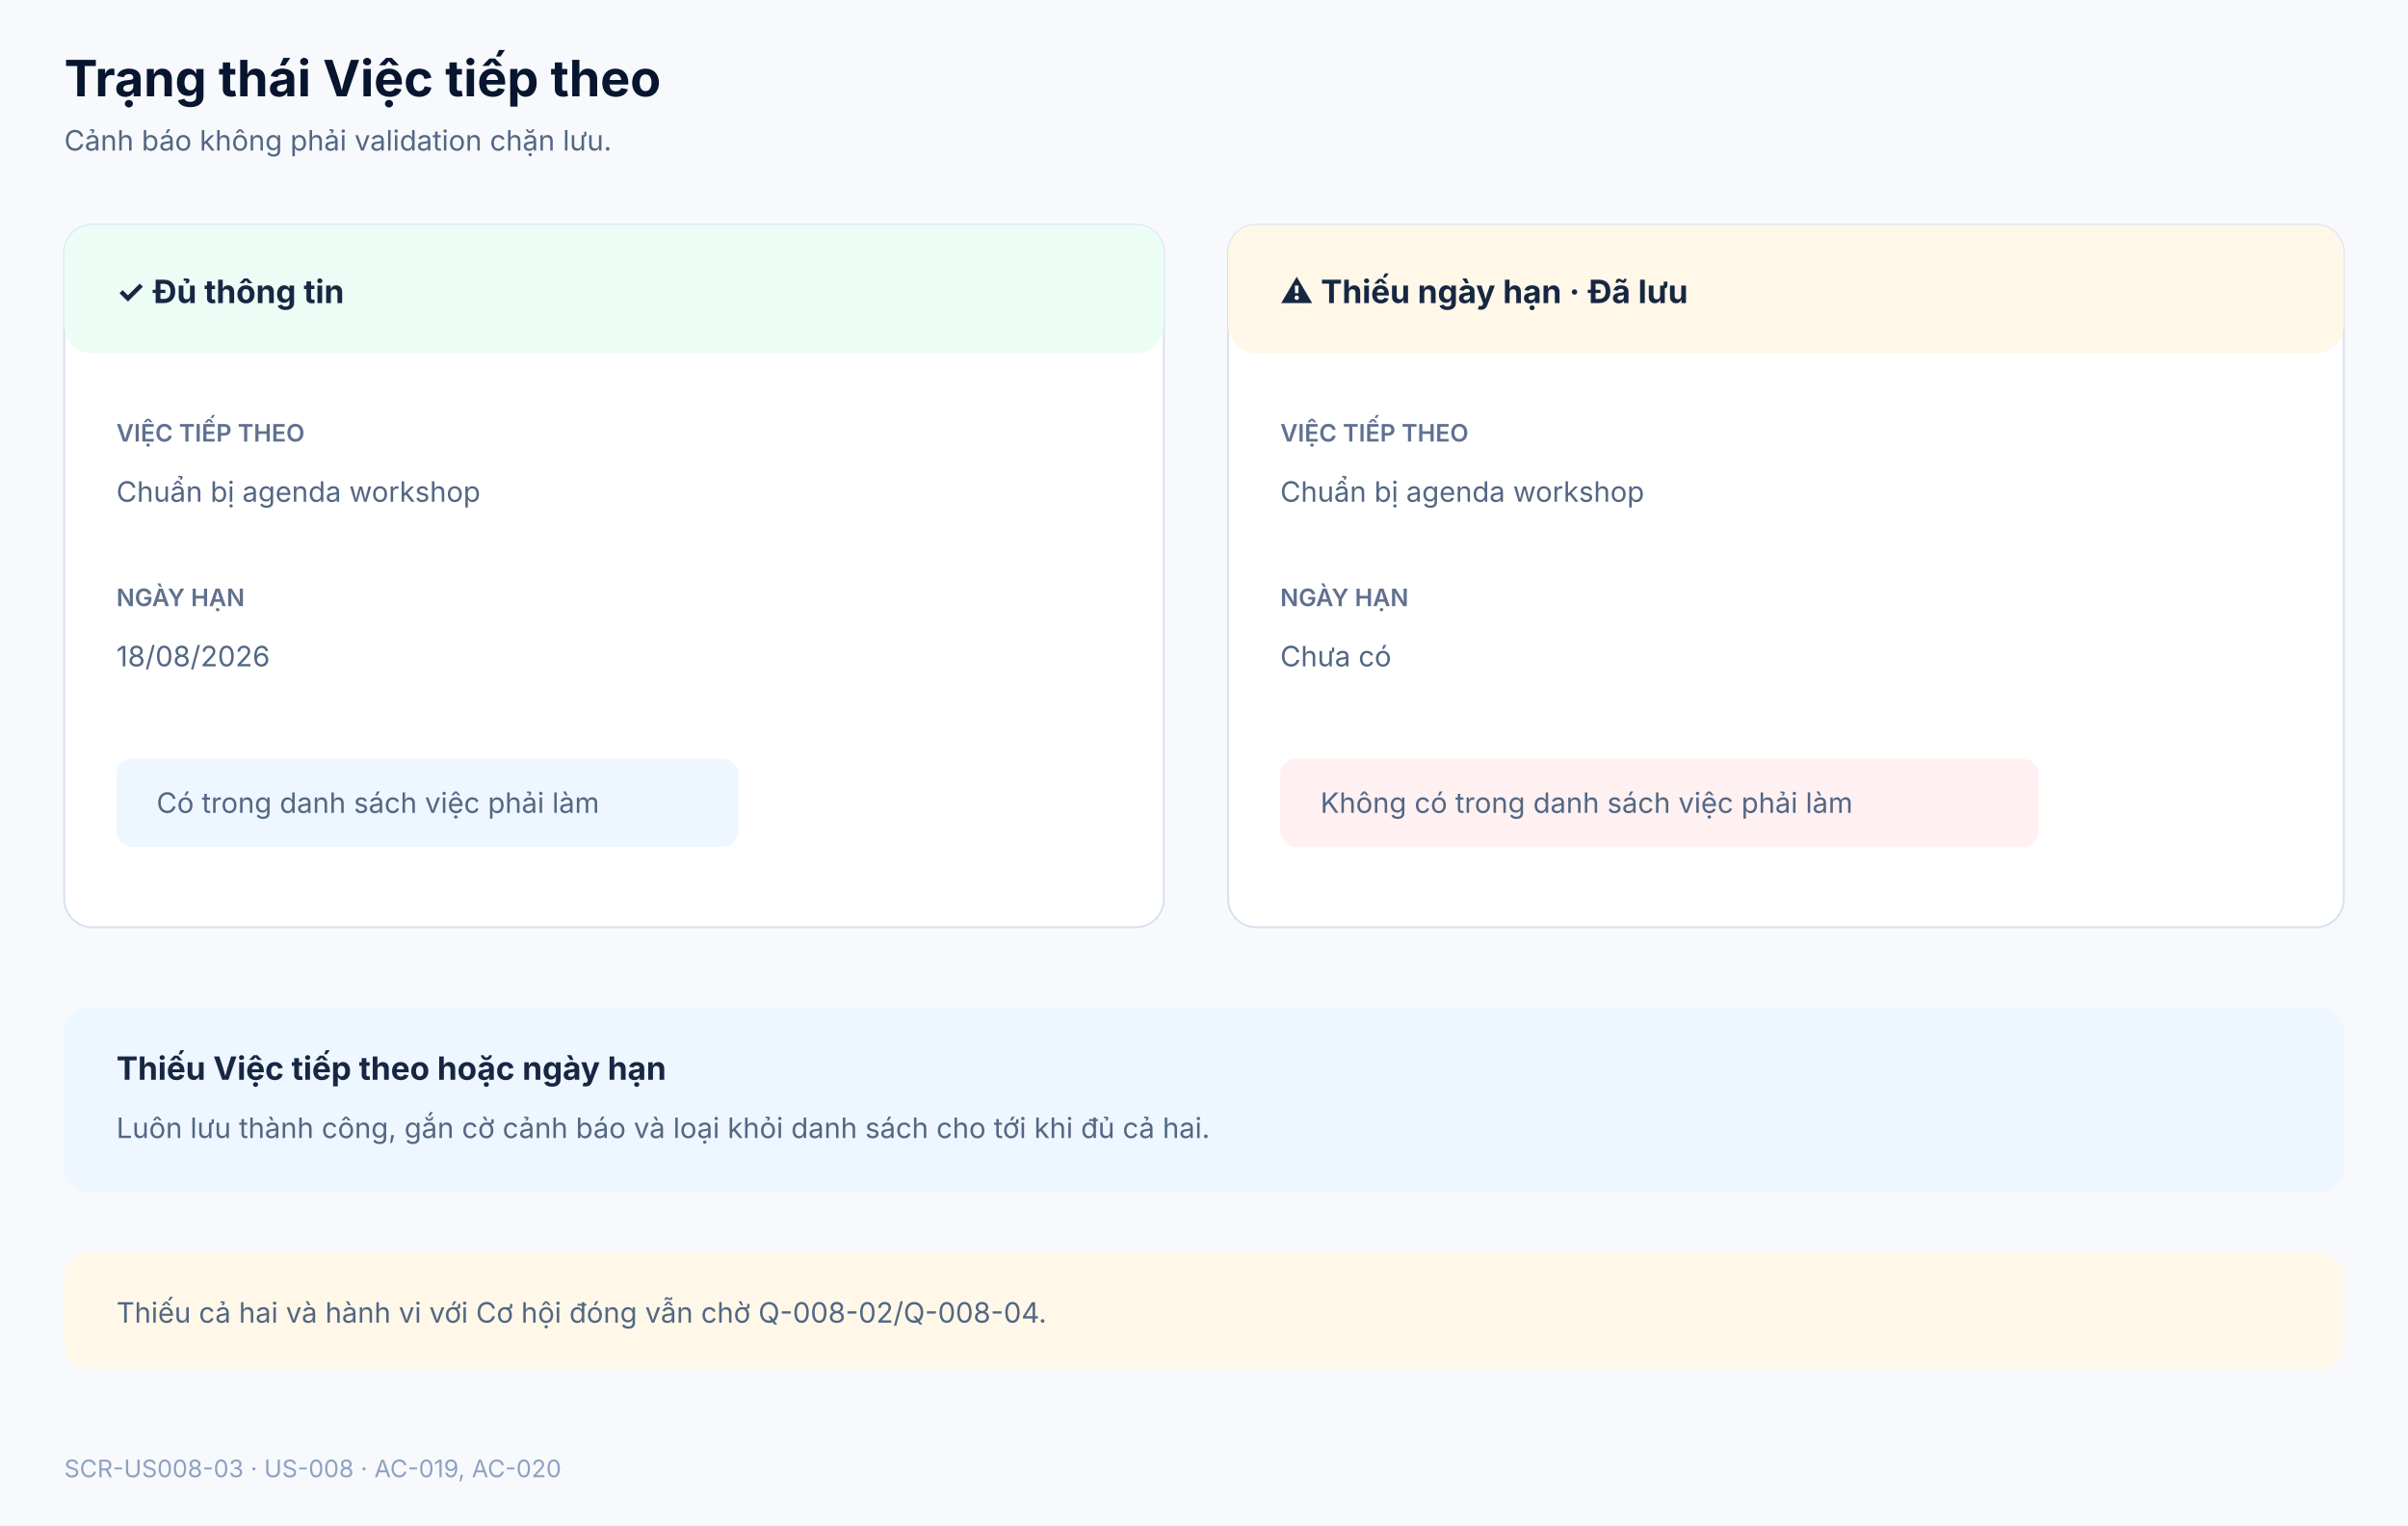
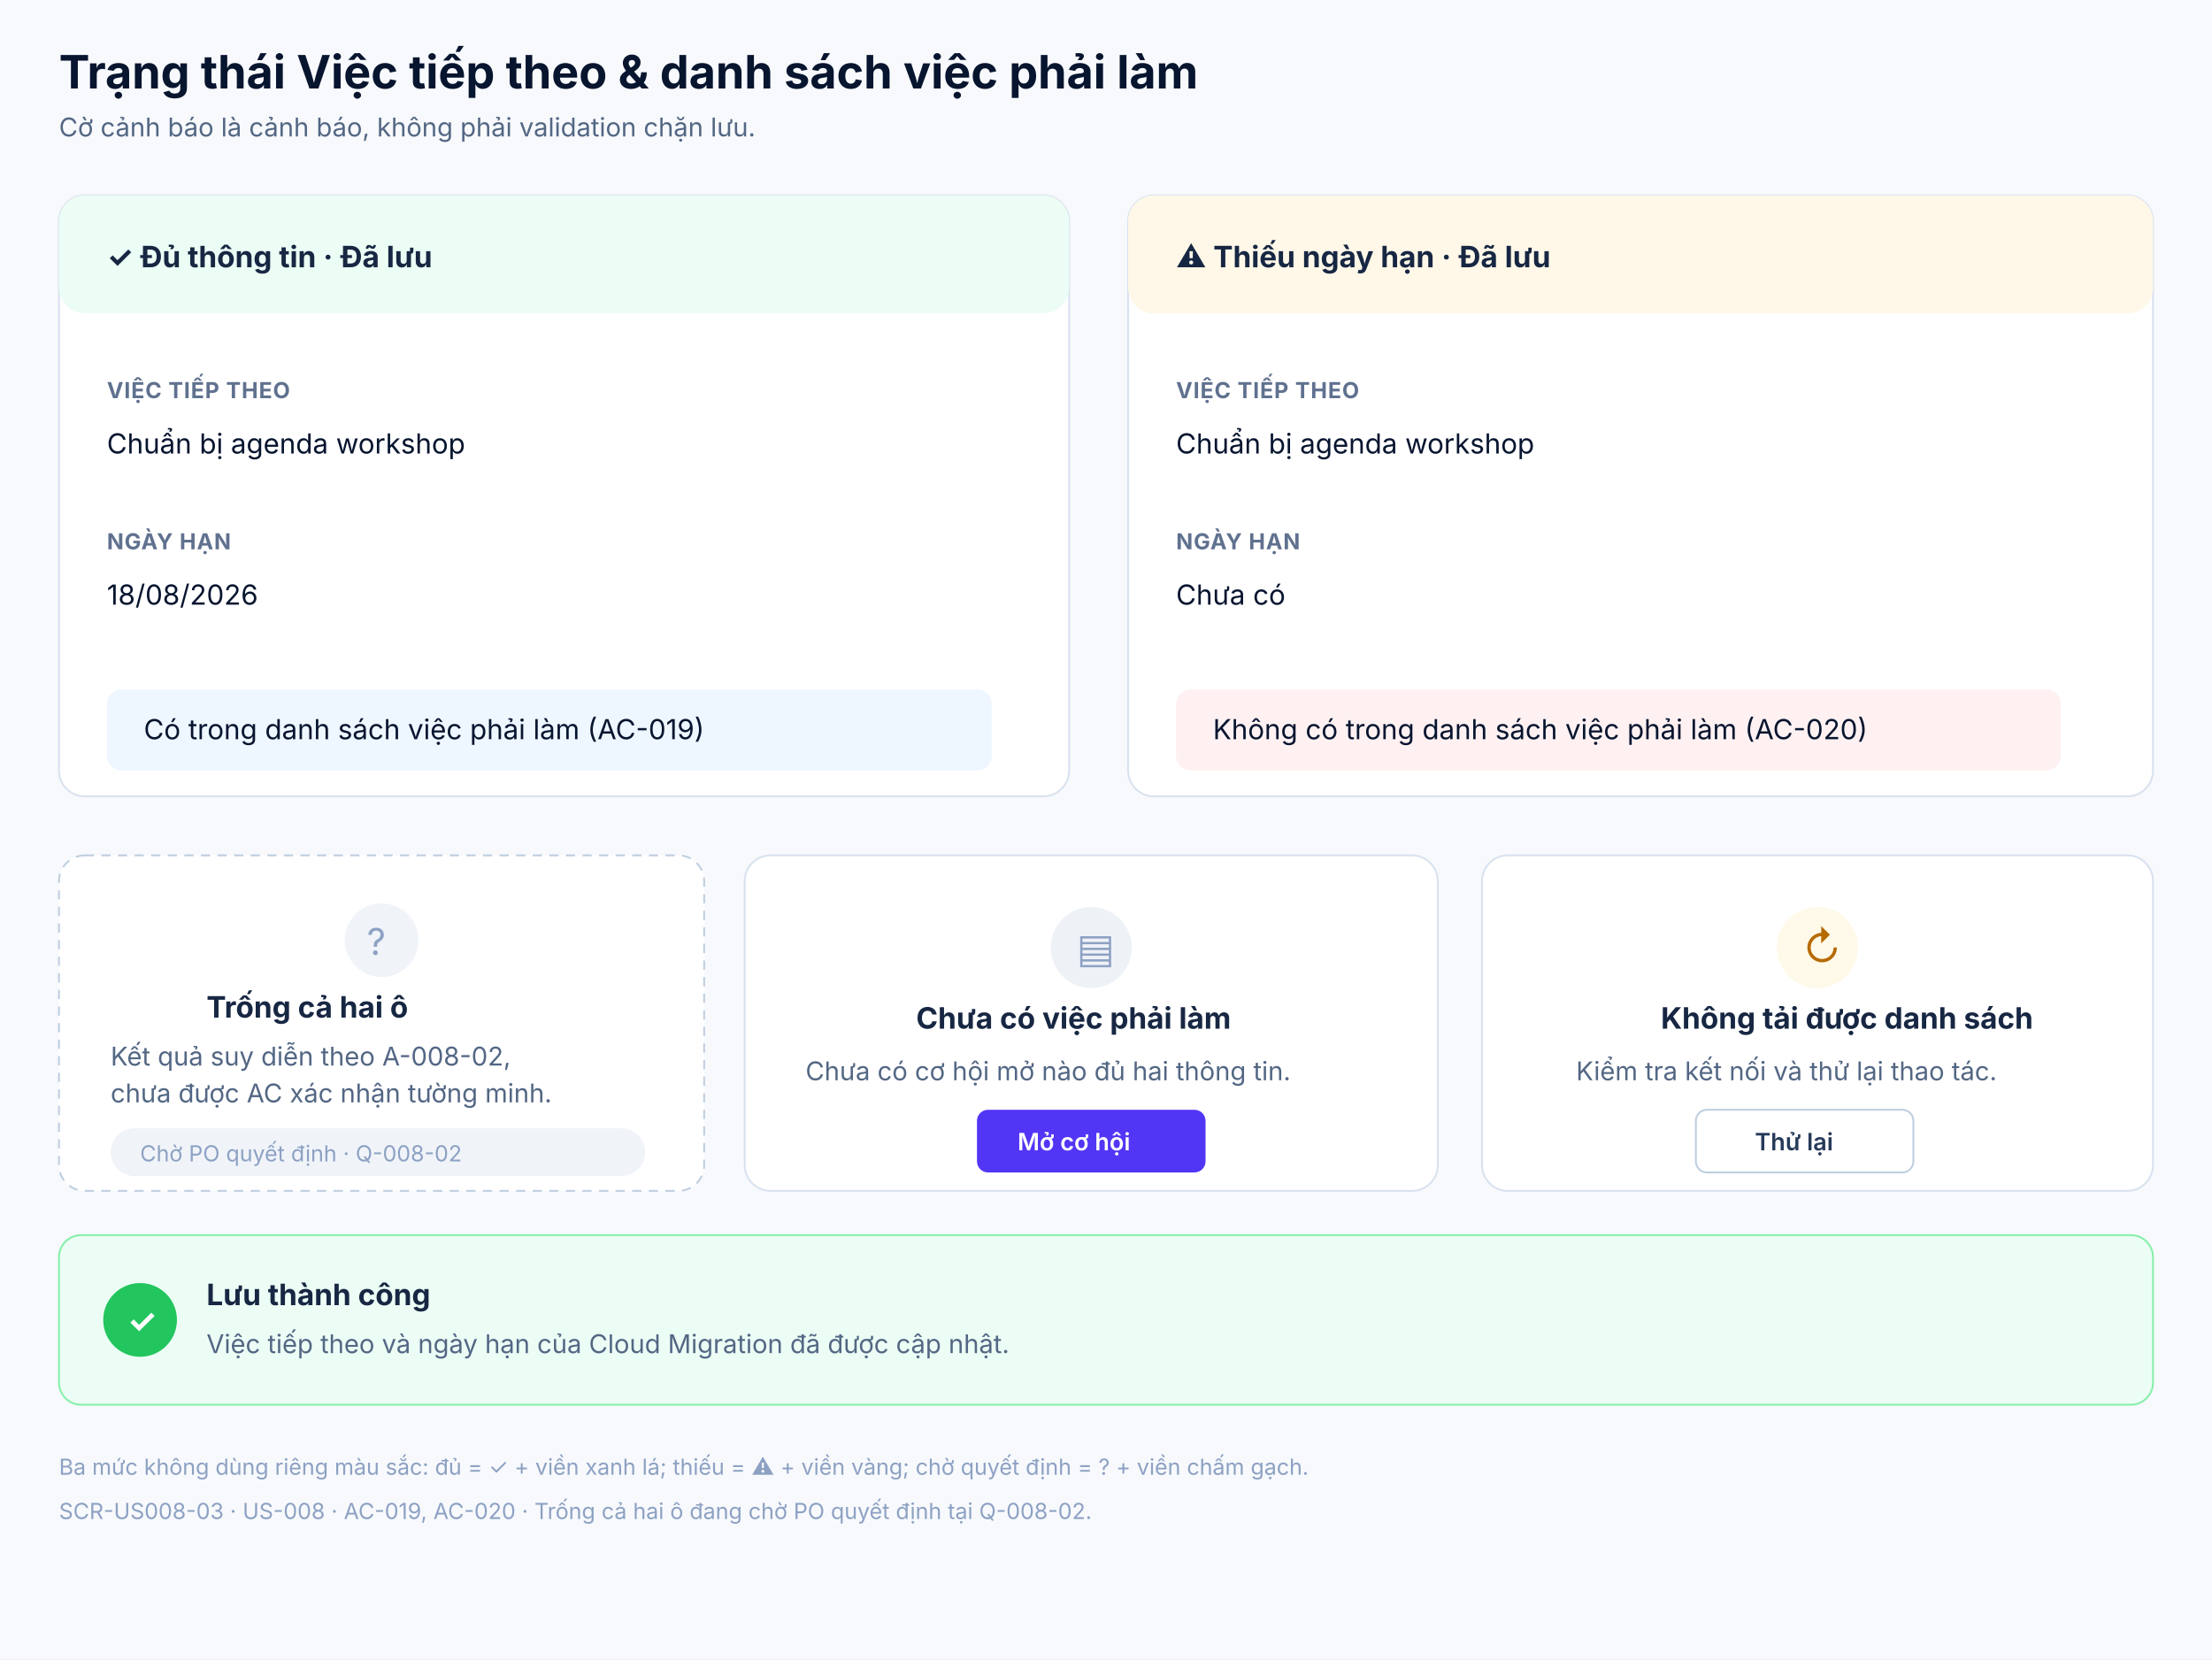
- <svg xmlns="http://www.w3.org/2000/svg" width="1200" height="760" viewBox="0 0 1200 760" role="img" aria-labelledby="title desc">
-   <style>.bg{fill:#f7f9fc}.card{fill:#fff;stroke:#d9e2ef}.h1{font:700 25px Inter,'Segoe UI',Arial;fill:#07152f}.title{font:700 16px Inter,'Segoe UI',Arial;fill:#172743}.body{font:400 14px Inter,'Segoe UI',Arial;fill:#536784}.label{font:600 12px Inter,'Segoe UI',Arial;fill:#60718f}.hint{font:400 12px Inter,'Segoe UI',Arial;fill:#8da1c3}</style>
-   <rect width="1200" height="760" class="bg" />
-   <text x="32" y="48" class="h1">Trạng thái Việc tiếp theo</text>
-   <text x="32" y="75" class="body">Cảnh báo không phải validation chặn lưu.</text>
-   <rect x="32" y="112" width="548" height="350" rx="14" class="card" />
-   <rect x="32" y="112" width="548" height="64" rx="14" fill="#ecfdf5" />
-   <text x="58" y="151" class="title" fill="#166534">✓ Đủ thông tin</text>
-   <text x="58" y="220" class="label">VIỆC TIẾP THEO</text>
-   <text x="58" y="250" class="body">Chuẩn bị agenda workshop</text>
-   <text x="58" y="302" class="label">NGÀY HẠN</text>
-   <text x="58" y="332" class="body">18/08/2026</text>
-   <rect x="58" y="378" width="310" height="44" rx="8" fill="#eef6ff" />
-   <text x="78" y="405" class="body" fill="#1d4ed8">Có trong danh sách việc phải làm</text>
-   <rect x="612" y="112" width="556" height="350" rx="14" class="card" />
-   <rect x="612" y="112" width="556" height="64" rx="14" fill="#fff8e8" />
-   <text x="638" y="151" class="title" fill="#9a5a00">⚠ Thiếu ngày hạn · Đã lưu</text>
-   <text x="638" y="220" class="label">VIỆC TIẾP THEO</text>
-   <text x="638" y="250" class="body">Chuẩn bị agenda workshop</text>
-   <text x="638" y="302" class="label">NGÀY HẠN</text>
-   <text x="638" y="332" class="body" fill="#dc2626">Chưa có</text>
-   <rect x="638" y="378" width="378" height="44" rx="8" fill="#fff1f2" />
-   <text x="658" y="405" class="body" fill="#dc2626">Không có trong danh sách việc phải làm</text>
-   <rect x="32" y="502" width="1136" height="92" rx="12" fill="#eef6ff" />
-   <text x="58" y="538" class="title" fill="#1d4ed8">Thiếu Việc tiếp theo hoặc ngày hạn</text>
-   <text x="58" y="567" class="body">Luôn lưu thành công, gắn cờ cảnh báo và loại khỏi danh sách cho tới khi đủ cả hai.</text>
-   <rect x="32" y="624" width="1136" height="58" rx="12" fill="#fff8e8" />
-   <text x="58" y="659" class="body">Thiếu cả hai và hành vi với Cơ hội đóng vẫn chờ Q-008-02/Q-008-04.</text>
-   <text x="32" y="736" class="hint">SCR-US008-03 · US-008 · AC-019, AC-020</text>
+ <svg xmlns="http://www.w3.org/2000/svg" width="1200" height="900" viewBox="0 0 1200 900" role="img" aria-labelledby="title desc">
+   <style>
+     .bg{fill:#f7f9fc}.card{fill:#fff;stroke:#d9e2ef}
+     .h1{font:700 25px Inter,'Segoe UI',Arial,sans-serif;fill:#07152f}
+     .title{font:700 16px Inter,'Segoe UI',Arial,sans-serif;fill:#172743}
+     .label{font:700 12px Inter,'Segoe UI',Arial,sans-serif;fill:#60718f;letter-spacing:.4px}
+     .body{font:400 14px Inter,'Segoe UI',Arial,sans-serif;fill:#536784}
+     .value{font:400 15px Inter,'Segoe UI',Arial,sans-serif;fill:#07152f}
+     .hint{font:400 12px Inter,'Segoe UI',Arial,sans-serif;fill:#8da1c3}
+     .btn{font:600 13px Inter,'Segoe UI',Arial,sans-serif}
+   </style>
+   <rect width="1200" height="900" class="bg" />
+   <text x="32" y="48" class="h1">Trạng thái Việc tiếp theo &amp; danh sách việc phải làm</text>
+   <text x="32" y="74" class="body">Cờ cảnh báo là cảnh báo, không phải validation chặn lưu.</text>
+   <rect x="32" y="106" width="548" height="326" rx="14" class="card" />
+   <rect x="32" y="106" width="548" height="64" rx="14" fill="#ecfdf5" />
+   <text x="58" y="145" class="title" fill="#166534">✓ Đủ thông tin · Đã lưu</text>
+   <text x="58" y="216" class="label">VIỆC TIẾP THEO</text>
+   <text x="58" y="246" class="value">Chuẩn bị agenda workshop</text>
+   <text x="58" y="298" class="label">NGÀY HẠN</text>
+   <text x="58" y="328" class="value">18/08/2026</text>
+   <rect x="58" y="374" width="480" height="44" rx="8" fill="#eef6ff" />
+   <text x="78" y="401" class="value" fill="#1d4ed8">Có trong danh sách việc phải làm (AC-019)</text>
+   <rect x="612" y="106" width="556" height="326" rx="14" class="card" />
+   <rect x="612" y="106" width="556" height="64" rx="14" fill="#fff8e8" />
+   <text x="638" y="145" class="title" fill="#9a5a00">⚠ Thiếu ngày hạn · Đã lưu</text>
+   <text x="638" y="216" class="label">VIỆC TIẾP THEO</text>
+   <text x="638" y="246" class="value">Chuẩn bị agenda workshop</text>
+   <text x="638" y="298" class="label">NGÀY HẠN</text>
+   <text x="638" y="328" class="value" fill="#dc2626">Chưa có</text>
+   <rect x="638" y="374" width="480" height="44" rx="8" fill="#fff1f2" />
+   <text x="658" y="401" class="value" fill="#dc2626">Không có trong danh sách việc phải làm (AC-020)</text>
+   <rect x="32" y="464" width="350" height="182" rx="14" fill="#fff" stroke="#bfcee0" stroke-dasharray="5 4" />
+   <circle cx="207" cy="510" r="20" fill="#f0f4f9" />
+   <text x="199" y="518" font-family="Inter" font-size="20" fill="#8da1c3">?</text>
+   <text x="112" y="552" class="title" fill="#60718f">Trống cả hai ô</text>
+   <text x="60" y="578" class="body">Kết quả suy diễn theo A-008-02,</text>
+   <text x="60" y="598" class="body">chưa được AC xác nhận tường minh.</text>
+   <rect x="60" y="612" width="290" height="26" rx="13" fill="#f0f4f9" />
+   <text x="76" y="630" class="hint">Chờ PO quyết định · Q-008-02</text>
+   <rect x="404" y="464" width="376" height="182" rx="14" class="card" />
+   <circle cx="592" cy="514" r="22" fill="#eef2f7" />
+   <text x="584" y="522" font-family="Inter" font-size="22" fill="#8da1c3">▤</text>
+   <text x="497" y="558" class="title">Chưa có việc phải làm</text>
+   <text x="437" y="586" class="body">Chưa có cơ hội mở nào đủ hai thông tin.</text>
+   <rect x="530" y="602" width="124" height="34" rx="6" fill="#5236f5" />
+   <text x="552" y="624" class="btn" fill="#fff">Mở cơ hội</text>
+   <rect x="804" y="464" width="364" height="182" rx="14" class="card" />
+   <circle cx="986" cy="514" r="22" fill="#fff9e9" />
+   <text x="978" y="522" font-family="Inter" font-size="22" fill="#b66a00">↻</text>
+   <text x="901" y="558" class="title">Không tải được danh sách</text>
+   <text x="855" y="586" class="body">Kiểm tra kết nối và thử lại thao tác.</text>
+   <rect x="920" y="602" width="118" height="34" rx="6" fill="#fff" stroke="#bfcee0" />
+   <text x="952" y="624" class="btn" fill="#263a59">Thử lại</text>
+   <rect x="32" y="670" width="1136" height="92" rx="12" fill="#ecfdf5" stroke="#86efac" />
+   <circle cx="76" cy="716" r="20" fill="#22c55e" />
+   <text x="69" y="723" font-family="Inter" font-size="18" font-weight="700" fill="#fff">✓</text>
+   <text x="112" y="708" class="title" fill="#166534">Lưu thành công</text>
+   <text x="112" y="734" class="body" fill="#166534">Việc tiếp theo và ngày hạn của Cloud Migration đã được cập nhật.</text>
+   <text x="32" y="800" class="hint">Ba mức không dùng riêng màu sắc: đủ = ✓ + viền xanh lá; thiếu = ⚠ + viền vàng; chờ quyết định = ? + viền chấm gạch.</text>
+   <text x="32" y="824" class="hint">SCR-US008-03 · US-008 · AC-019, AC-020 · Trống cả hai ô đang chờ PO quyết định tại Q-008-02.</text>
</svg>
